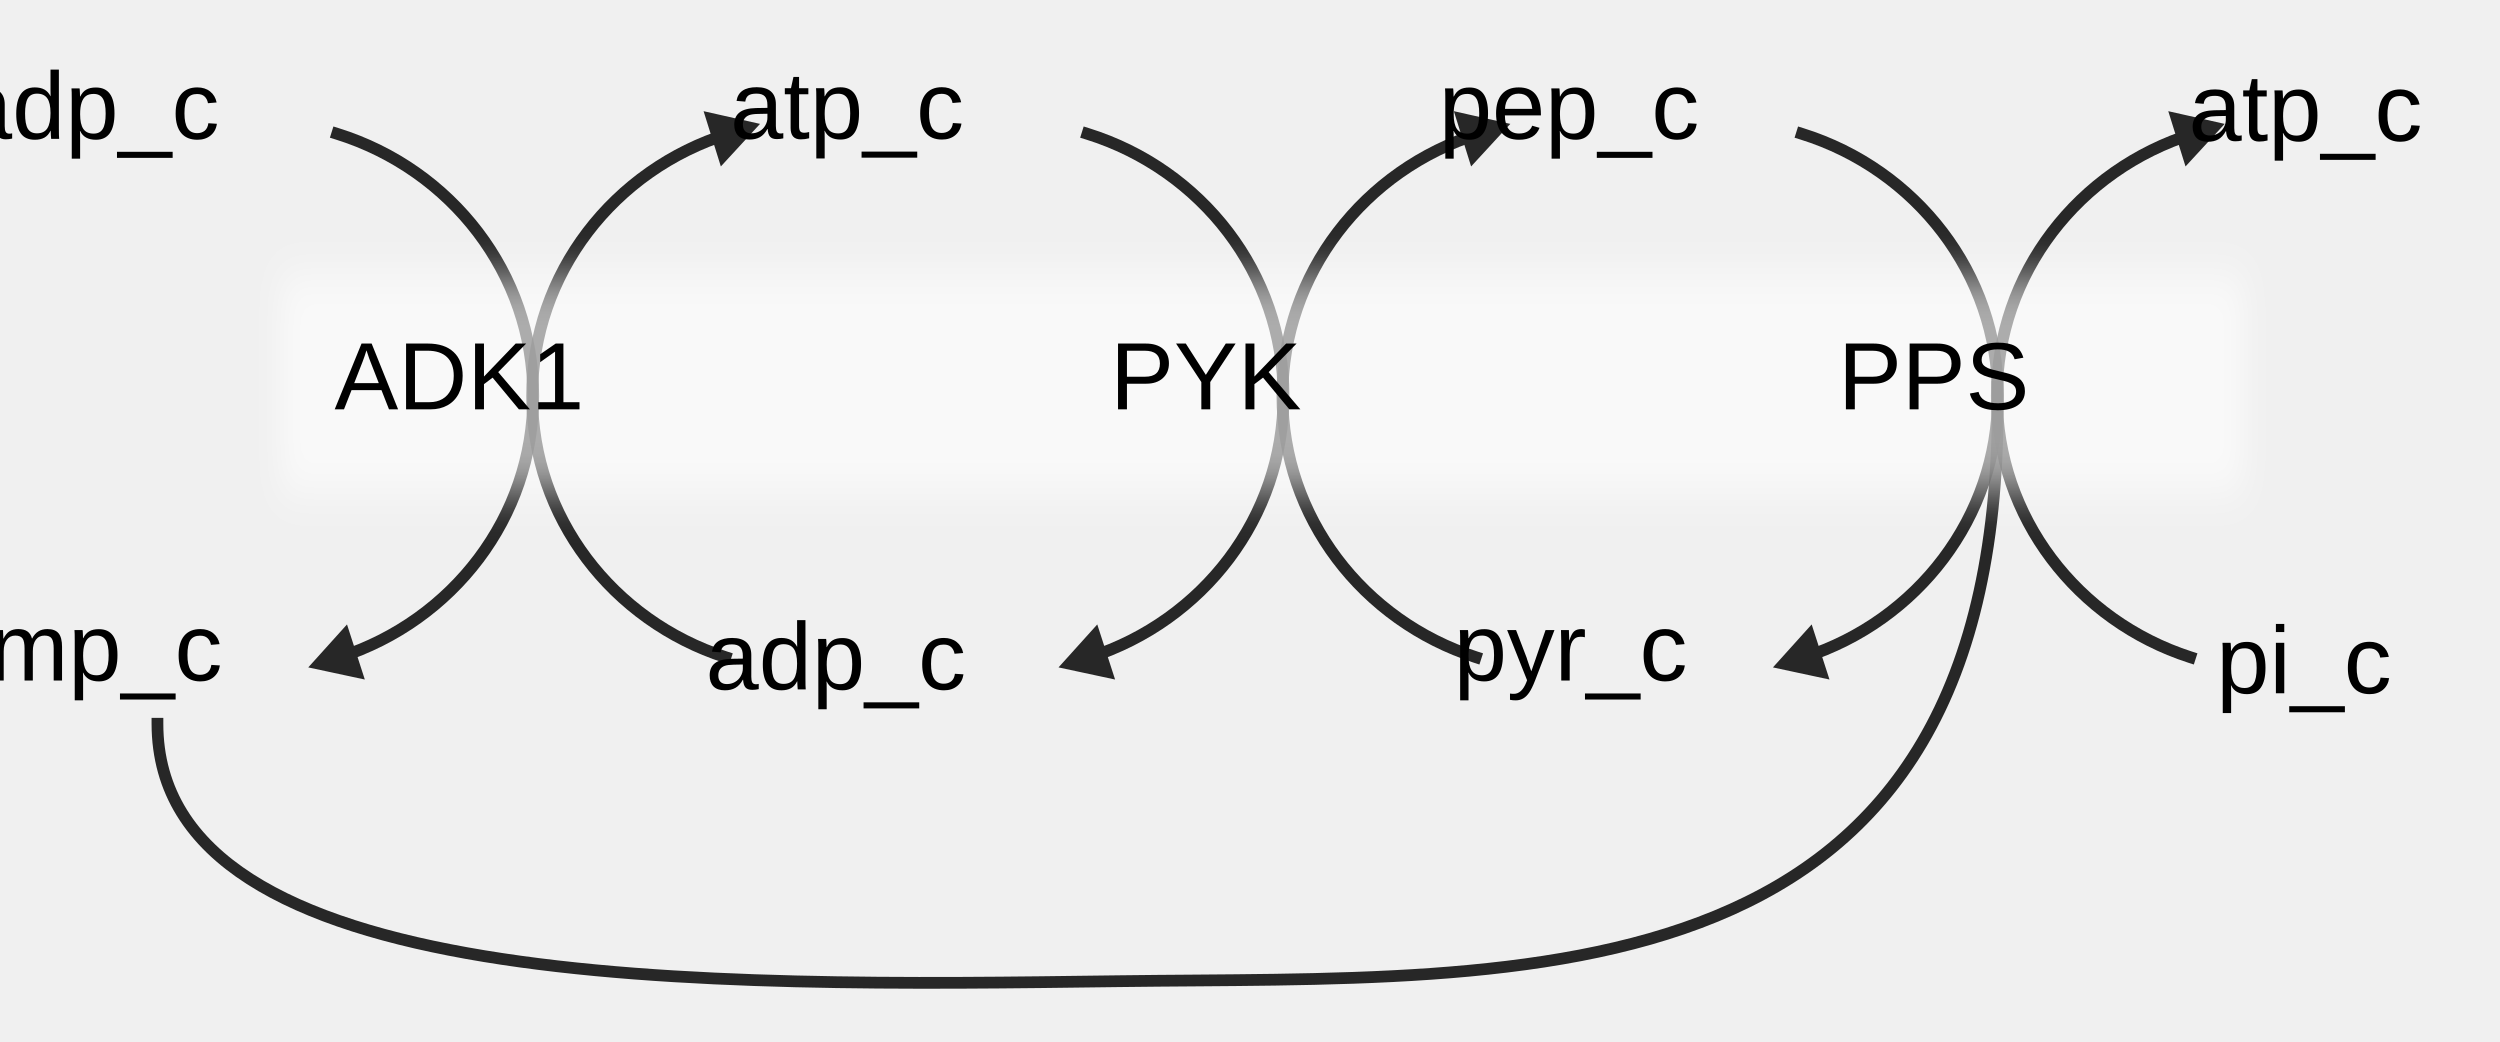
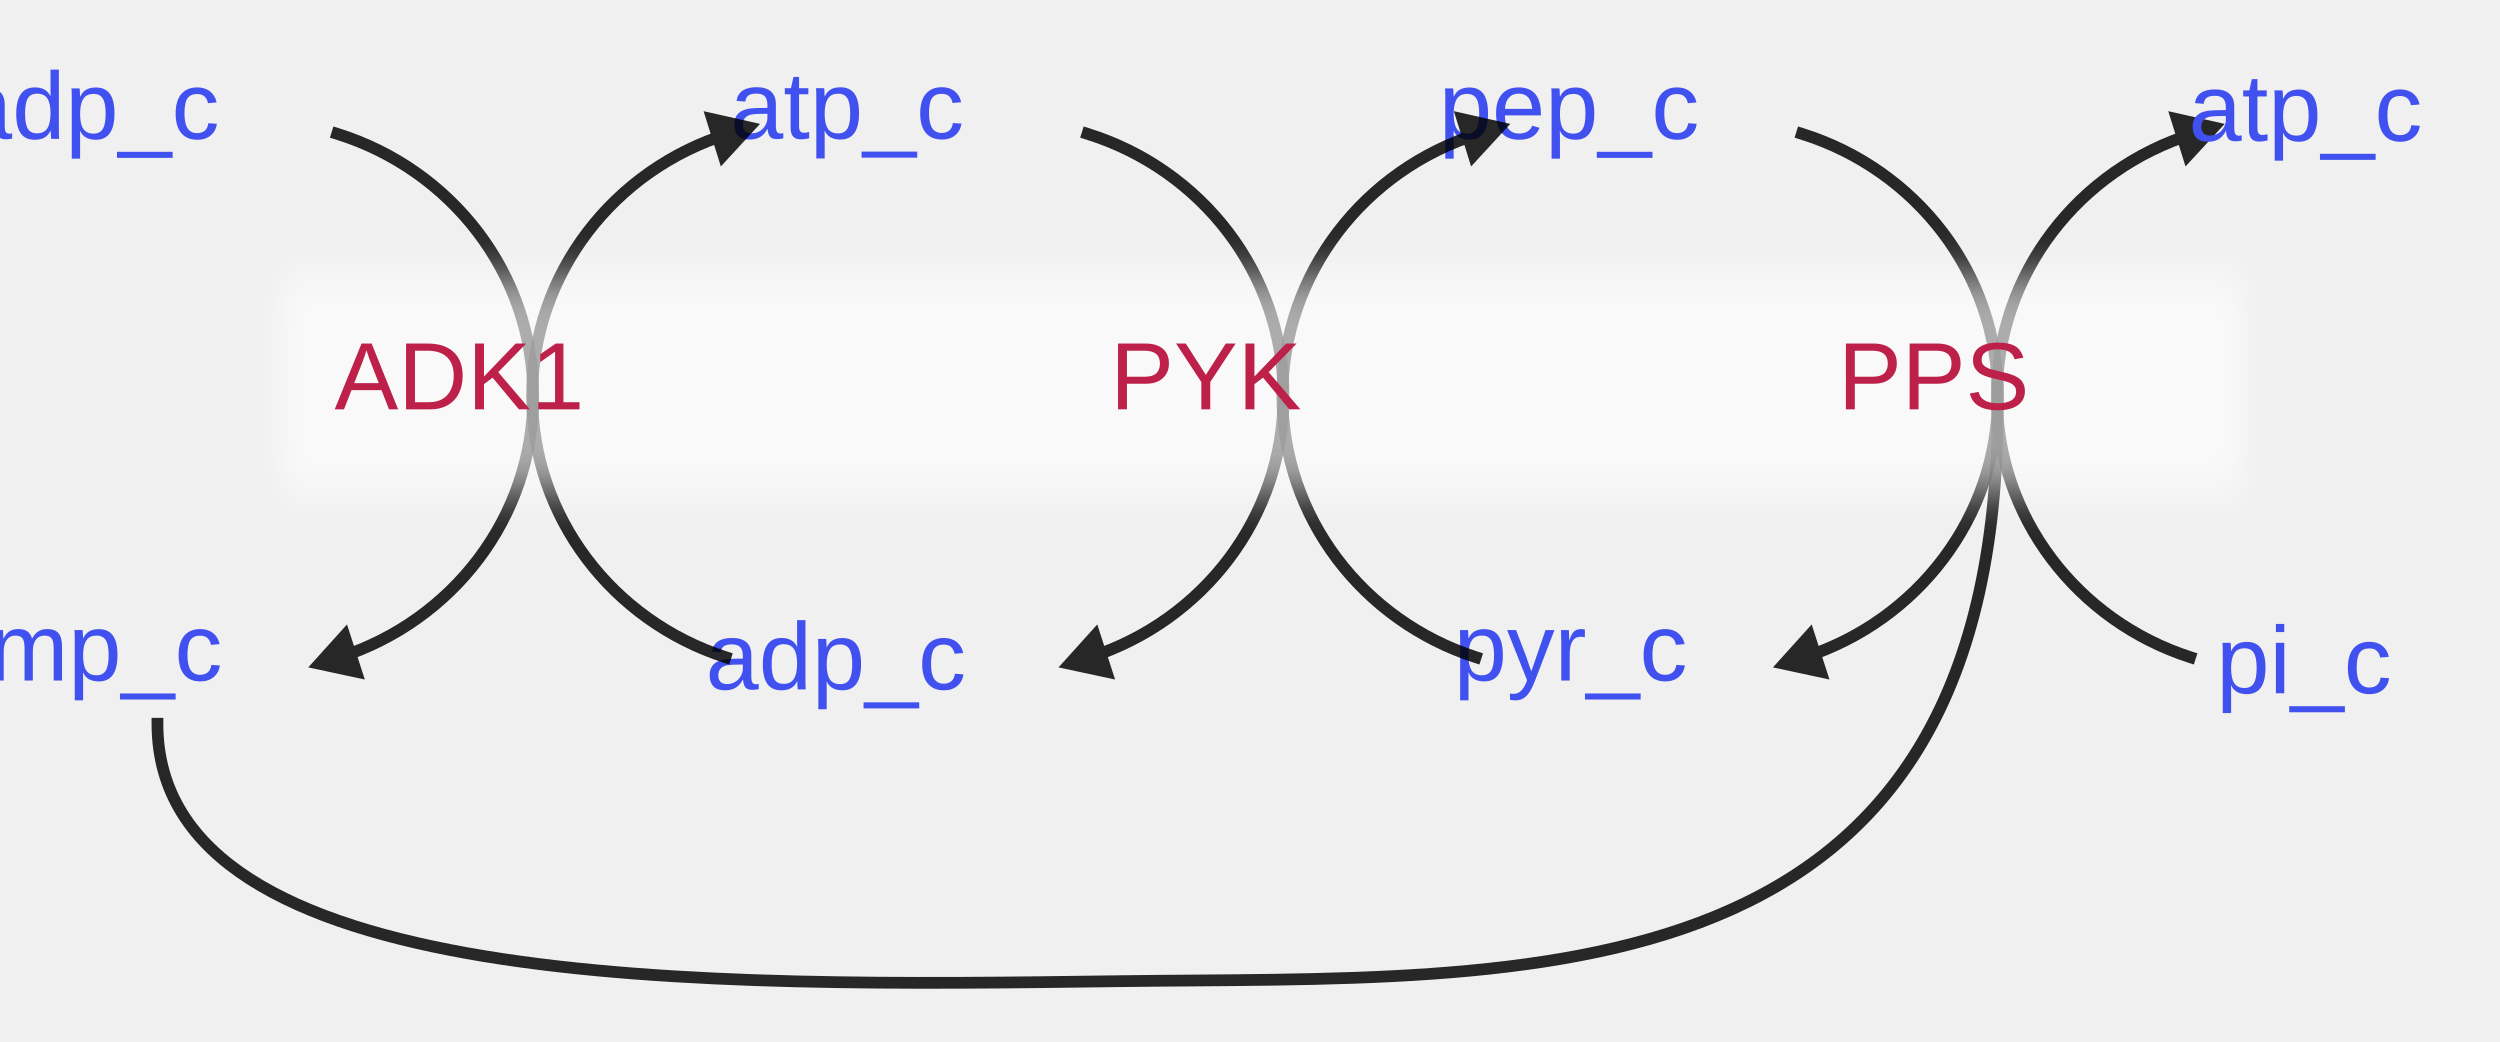
<svg xmlns="http://www.w3.org/2000/svg" width="12cm" height="5cm" viewBox="0 0 425.197 177.165" id="svg2" version="1.1">
  <defs id="defs4">
    <marker style="overflow:visible" id="marker4569" refX="0" refY="0" orient="auto">
      <path transform="scale(0.4,0.4)" style="fill:#000000;fill-opacity:1;fill-rule:evenodd;stroke:#000000;stroke-width:1pt;stroke-opacity:1" d="m 5.77,0 -8.65,5 0,-10 8.65,5 z" id="path4571" />
    </marker>
    <marker style="overflow:visible" id="marker10631" refX="0" refY="0" orient="auto">
      <path transform="scale(-0.4,-0.4)" style="fill:#000000;fill-opacity:1;fill-rule:evenodd;stroke:#000000;stroke-width:1pt;stroke-opacity:1" d="m 5.77,0 -8.65,5 0,-10 8.65,5 z" id="path10633" />
    </marker>
    <marker orient="auto" refY="0" refX="0" id="marker9611" style="overflow:visible">
      <path id="path9613" d="m 5.77,0 -8.65,5 0,-10 8.65,5 z" style="fill:#000000;fill-opacity:1;fill-rule:evenodd;stroke:#000000;stroke-width:1pt;stroke-opacity:1" transform="scale(0.4,0.4)" />
    </marker>
    <marker style="overflow:visible" id="marker8485" refX="0" refY="0" orient="auto">
      <path transform="scale(-0.4,-0.4)" style="fill:#000000;fill-opacity:1;fill-rule:evenodd;stroke:#000000;stroke-width:1pt;stroke-opacity:1" d="m 5.77,0 -8.65,5 0,-10 8.65,5 z" id="path8487" />
    </marker>
    <marker style="overflow:visible" id="marker8115" refX="0" refY="0" orient="auto">
      <path transform="scale(-0.4,-0.4)" style="fill:#000000;fill-opacity:1;fill-rule:evenodd;stroke:#000000;stroke-width:1pt;stroke-opacity:1" d="m 5.77,0 -8.65,5 0,-10 8.65,5 z" id="path8117" />
    </marker>
    <marker style="overflow:visible" id="marker3915" refX="0" refY="0" orient="auto">
      <path transform="scale(0.4,0.4)" style="fill:#000000;fill-opacity:1;fill-rule:evenodd;stroke:#000000;stroke-width:1pt;stroke-opacity:1" d="m 5.77,0 -8.65,5 0,-10 8.65,5 z" id="path3917" />
    </marker>
    <marker style="overflow:visible" id="marker3557" refX="0" refY="0" orient="auto">
      <path transform="scale(0.4,0.4)" style="fill:#000000;fill-opacity:1;fill-rule:evenodd;stroke:#000000;stroke-width:1pt;stroke-opacity:1" d="m 5.77,0 -8.65,5 0,-10 8.65,5 z" id="path3559" />
    </marker>
    <marker style="overflow:visible" id="marker8866" refX="0" refY="0" orient="auto">
      <path transform="scale(-0.4,-0.4)" style="fill:#000000;fill-opacity:1;fill-rule:evenodd;stroke:#000000;stroke-width:1pt;stroke-opacity:1" d="m 5.77,0 -8.65,5 0,-10 8.65,5 z" id="path8868" />
    </marker>
    <marker orient="auto" refY="0" refX="0" id="marker8448" style="overflow:visible">
      <path id="path8450" d="m 5.77,0 -8.65,5 0,-10 8.65,5 z" style="fill:#000000;fill-opacity:1;fill-rule:evenodd;stroke:#000000;stroke-width:1pt;stroke-opacity:1" transform="scale(0.4,0.4)" />
    </marker>
    <marker orient="auto" refY="0" refX="0" id="marker8324" style="overflow:visible">
      <path id="path8326" d="m 5.77,0 -8.65,5 0,-10 8.65,5 z" style="fill:#000000;fill-opacity:1;fill-rule:evenodd;stroke:#000000;stroke-width:1pt;stroke-opacity:1" transform="scale(-0.4,-0.4)" />
    </marker>
    <marker orient="auto" refY="0" refX="0" id="marker7512" style="overflow:visible">
      <path id="path7514" d="m 5.77,0 -8.65,5 0,-10 8.65,5 z" style="fill:#000000;fill-opacity:1;fill-rule:evenodd;stroke:#000000;stroke-width:1pt;stroke-opacity:1" transform="scale(0.4,0.4)" />
    </marker>
    <marker orient="auto" refY="0" refX="0" id="marker7298" style="overflow:visible">
      <path id="path7300" d="m 5.77,0 -8.65,5 0,-10 8.65,5 z" style="fill:#000000;fill-opacity:1;fill-rule:evenodd;stroke:#000000;stroke-width:1pt;stroke-opacity:1" transform="scale(0.4,0.4)" />
    </marker>
    <marker orient="auto" refY="0" refX="0" id="marker7098" style="overflow:visible">
      <path id="path7100" d="m 5.77,0 -8.65,5 0,-10 8.65,5 z" style="fill:#000000;fill-opacity:1;fill-rule:evenodd;stroke:#000000;stroke-width:1pt;stroke-opacity:1" transform="scale(-0.4,-0.4)" />
    </marker>
    <marker orient="auto" refY="0" refX="0" id="TriangleOutM" style="overflow:visible">
      <path id="path4292" d="m 5.77,0 -8.65,5 0,-10 8.65,5 z" style="fill-rule:evenodd;stroke:#000000;stroke-width:1pt" transform="scale(0.4,0.4)" />
    </marker>
    <marker orient="auto" refY="0" refX="0" id="TriangleInM" style="overflow:visible">
      <path id="path4283" d="m 5.77,0 -8.65,5 0,-10 8.65,5 z" style="fill-rule:evenodd;stroke:#000000;stroke-width:1pt" transform="scale(-0.4,-0.4)" />
    </marker>
    <marker orient="auto" refY="0" refX="0" id="marker6462" style="overflow:visible">
      <path id="path6464" d="m 5.77,0 -8.65,5 0,-10 8.65,5 z" style="fill:#000000;fill-opacity:1;fill-rule:evenodd;stroke:#000000;stroke-width:1pt;stroke-opacity:1" transform="scale(-0.4,-0.4)" />
    </marker>
    <marker style="overflow:visible" id="marker5271" refX="0" refY="0" orient="auto">
      <path transform="scale(0.4,0.4)" style="fill:#000000;fill-opacity:1;fill-rule:evenodd;stroke:#000000;stroke-width:1pt;stroke-opacity:1" d="m 5.77,0 -8.65,5 0,-10 8.65,5 z" id="path5273" />
    </marker>
    <marker style="overflow:visible" id="marker4733" refX="0" refY="0" orient="auto">
      <path transform="scale(0.4,0.4)" style="fill:#000000;fill-opacity:1;fill-rule:evenodd;stroke:#000000;stroke-width:1pt;stroke-opacity:1" d="m 5.77,0 -8.65,5 0,-10 8.65,5 z" id="path4735" />
    </marker>
    <marker style="overflow:visible" id="marker4681" refX="0" refY="0" orient="auto">
      <path transform="scale(-0.4,-0.4)" style="fill:#000000;fill-opacity:1;fill-rule:evenodd;stroke:#000000;stroke-width:1pt;stroke-opacity:1" d="m 5.77,0 -8.65,5 0,-10 8.65,5 z" id="path4683" />
    </marker>
    <marker style="overflow:visible" id="marker4635" refX="0" refY="0" orient="auto">
      <path transform="scale(0.4,0.4)" style="fill:#000000;fill-opacity:1;fill-rule:evenodd;stroke:#000000;stroke-width:1pt;stroke-opacity:1" d="m 5.77,0 -8.65,5 0,-10 8.65,5 z" id="path4637" />
    </marker>
    <marker style="overflow:visible" id="marker4531" refX="0" refY="0" orient="auto">
      <path transform="scale(-0.4,-0.4)" style="fill:#000000;fill-opacity:1;fill-rule:evenodd;stroke:#000000;stroke-width:1pt;stroke-opacity:1" d="m 5.77,0 -8.65,5 0,-10 8.65,5 z" id="path4533" />
    </marker>
    <marker orient="auto" refY="0" refX="0" id="Arrow2Mend" style="overflow:visible">
      <path id="path4174" style="fill:#000000;fill-opacity:1;fill-rule:evenodd;stroke:#000000;stroke-width:0.625;stroke-linejoin:round;stroke-opacity:1" d="M 8.719,4.034 -2.207,0.016 8.719,-4.002 c -1.745,2.372 -1.735,5.617 -6e-7,8.035 z" transform="scale(-0.6,-0.6)" />
    </marker>
    <marker orient="auto" refY="0" refX="0" id="Arrow1Mend" style="overflow:visible">
      <path id="path4156" d="M 0,0 5,-5 -12.5,0 5,5 0,0 Z" style="fill:#000000;fill-opacity:1;fill-rule:evenodd;stroke:#000000;stroke-width:1pt;stroke-opacity:1" transform="matrix(-0.4,0,0,-0.4,-4,0)" />
    </marker>
    <filter style="color-interpolation-filters:sRGB" id="filter9594" x="-0.013" width="1.025" y="-0.239" height="1.477">
      <feGaussianBlur stdDeviation="2.275" id="feGaussianBlur9596" />
    </filter>
  </defs>
  <g id="layer1" transform="translate(-8.932209,-872.4124)">
    <path id="path4567" d="m 35.71,995.503 c 0,46.098 93.678,44.71 163.537,43.789 69.859,-0.921 151.064,5.115 149.432,-101.078" style="opacity:0.839;fill:none;fill-opacity:1;stroke:#000000;stroke-width:2;stroke-linecap:square;stroke-linejoin:round;stroke-miterlimit:10;stroke-dasharray:none;stroke-dashoffset:0;stroke-opacity:1" />
-     <text xml:space="preserve" style="font-style:normal;font-variant:normal;font-weight:normal;font-stretch:normal;font-size:16.25px;line-height:125%;font-family:Arial;-inkscape-font-specification:'Arial, Normal';text-align:center;letter-spacing:0px;word-spacing:0px;writing-mode:lr-tb;text-anchor:middle;fill:#000000;fill-opacity:1;stroke:none;stroke-width:1px;stroke-linecap:butt;stroke-linejoin:miter;stroke-opacity:1" x="164.286" y="895.994" id="text5005">
+     <text xml:space="preserve" style="font-style:normal;font-variant:normal;font-weight:normal;font-stretch:normal;font-size:16.25px;line-height:125%;font-family:Arial;-inkscape-font-specification:'Arial, Normal';text-align:center;letter-spacing:0px;word-spacing:0px;writing-mode:lr-tb;text-anchor:middle;fill:#4051f0;fill-opacity:1;stroke:none;stroke-width:1px;stroke-linecap:butt;stroke-linejoin:miter;stroke-opacity:1;" x="164.286" y="895.994" id="text5005">
      <tspan id="tspan5007" x="164.286" y="895.994">atp_c</tspan>
    </text>
-     <text id="text5009" y="989.665" x="162.367" style="font-style:normal;font-variant:normal;font-weight:normal;font-stretch:normal;font-size:16.25px;line-height:125%;font-family:Arial;-inkscape-font-specification:'Arial, Normal';text-align:center;letter-spacing:0px;word-spacing:0px;writing-mode:lr-tb;text-anchor:middle;fill:#000000;fill-opacity:1;stroke:none;stroke-width:1px;stroke-linecap:butt;stroke-linejoin:miter;stroke-opacity:1" xml:space="preserve">
+     <text id="text5009" y="989.665" x="162.367" style="font-style:normal;font-variant:normal;font-weight:normal;font-stretch:normal;font-size:16.25px;line-height:125%;font-family:Arial;-inkscape-font-specification:'Arial, Normal';text-align:center;letter-spacing:0px;word-spacing:0px;writing-mode:lr-tb;text-anchor:middle;fill:#4051f0;fill-opacity:1;stroke:none;stroke-width:1px;stroke-linecap:butt;stroke-linejoin:miter;stroke-opacity:1;" xml:space="preserve">
      <tspan y="989.665" x="162.367" id="tspan5011">adp_c</tspan>
    </text>
    <path id="path5205" d="m 193.898,895.176 c 19.335,6.037 33.334,23.711 33.334,44.574 0,20.693 -13.771,38.249 -32.862,44.424" style="opacity:0.839;fill:none;fill-opacity:1;stroke:#000000;stroke-width:2;stroke-linecap:square;stroke-linejoin:round;stroke-miterlimit:10;stroke-dasharray:none;stroke-dashoffset:0;stroke-opacity:1;marker-end:url(#marker5271)" />
-     <text id="text5497" y="988.154" x="287.334" style="font-style:normal;font-variant:normal;font-weight:normal;font-stretch:normal;font-size:16.25px;line-height:125%;font-family:Arial;-inkscape-font-specification:'Arial, Normal';text-align:center;letter-spacing:0px;word-spacing:0px;writing-mode:lr-tb;text-anchor:middle;fill:#000000;fill-opacity:1;stroke:none;stroke-width:1px;stroke-linecap:butt;stroke-linejoin:miter;stroke-opacity:1" xml:space="preserve">
+     <text id="text5497" y="988.154" x="287.334" style="font-style:normal;font-variant:normal;font-weight:normal;font-stretch:normal;font-size:16.25px;line-height:125%;font-family:Arial;-inkscape-font-specification:'Arial, Normal';text-align:center;letter-spacing:0px;word-spacing:0px;writing-mode:lr-tb;text-anchor:middle;fill:#4051f0;fill-opacity:1;stroke:none;stroke-width:1px;stroke-linecap:butt;stroke-linejoin:miter;stroke-opacity:1;" xml:space="preserve">
      <tspan y="988.154" x="287.334" id="tspan5499">pyr_c</tspan>
    </text>
-     <text xml:space="preserve" style="font-style:normal;font-variant:normal;font-weight:normal;font-stretch:normal;font-size:16.25px;line-height:125%;font-family:Arial;-inkscape-font-specification:'Arial, Normal';text-align:center;letter-spacing:0px;word-spacing:0px;writing-mode:lr-tb;text-anchor:middle;fill:#000000;fill-opacity:1;stroke:none;stroke-width:1px;stroke-linecap:butt;stroke-linejoin:miter;stroke-opacity:1" x="287.08" y="896.028" id="text5501">
+     <text xml:space="preserve" style="font-style:normal;font-variant:normal;font-weight:normal;font-stretch:normal;font-size:16.25px;line-height:125%;font-family:Arial;-inkscape-font-specification:'Arial, Normal';text-align:center;letter-spacing:0px;word-spacing:0px;writing-mode:lr-tb;text-anchor:middle;fill:#4051f0;fill-opacity:1;stroke:none;stroke-width:1px;stroke-linecap:butt;stroke-linejoin:miter;stroke-opacity:1;" x="287.08" y="896.028" id="text5501">
      <tspan id="tspan5503" x="287.08" y="896.028">pep_c</tspan>
    </text>
    <path style="opacity:0.839;fill:none;fill-opacity:1;stroke:#000000;stroke-width:2;stroke-linecap:square;stroke-linejoin:round;stroke-miterlimit:10;stroke-dasharray:none;stroke-dashoffset:0;stroke-opacity:1;marker-start:url(#marker6462)" d="m 260.378,895.176 c -19.335,6.037 -33.334,23.711 -33.334,44.574 0,20.693 13.771,38.249 32.862,44.424" id="path6460" />
    <path style="opacity:0.839;fill:none;fill-opacity:1;stroke:#000000;stroke-width:2;stroke-linecap:square;stroke-linejoin:round;stroke-miterlimit:10;stroke-dasharray:none;stroke-dashoffset:0;stroke-opacity:1;marker-end:url(#marker7512)" d="m 315.403,895.176 c 19.335,6.037 33.334,23.711 33.334,44.574 0,20.693 -13.771,38.249 -32.862,44.424" id="path7408" />
    <path id="path7410" d="m 381.883,895.176 c -19.335,6.037 -33.334,23.711 -33.334,44.574 0,20.693 13.771,38.249 32.862,44.424" style="opacity:0.839;fill:none;fill-opacity:1;stroke:#000000;stroke-width:2;stroke-linecap:square;stroke-linejoin:round;stroke-miterlimit:10;stroke-dasharray:none;stroke-dashoffset:0;stroke-opacity:1;marker-start:url(#marker8485)" />
-     <text xml:space="preserve" style="font-style:normal;font-variant:normal;font-weight:normal;font-stretch:normal;font-size:16.25px;line-height:125%;font-family:Arial;-inkscape-font-specification:'Arial, Normal';text-align:center;letter-spacing:0px;word-spacing:0px;writing-mode:lr-tb;text-anchor:middle;fill:#000000;fill-opacity:1;stroke:none;stroke-width:1px;stroke-linecap:butt;stroke-linejoin:miter;stroke-opacity:1" x="412.33" y="896.367" id="text7786">
+     <text xml:space="preserve" style="font-style:normal;font-variant:normal;font-weight:normal;font-stretch:normal;font-size:16.25px;line-height:125%;font-family:Arial;-inkscape-font-specification:'Arial, Normal';text-align:center;letter-spacing:0px;word-spacing:0px;writing-mode:lr-tb;text-anchor:middle;fill:#4051f0;fill-opacity:1;stroke:none;stroke-width:1px;stroke-linecap:butt;stroke-linejoin:miter;stroke-opacity:1;" x="412.33" y="896.367" id="text7786">
      <tspan id="tspan7788" x="412.33" y="896.367">atp_c</tspan>
    </text>
-     <text id="text7790" y="990.316" x="412.076" style="font-style:normal;font-variant:normal;font-weight:normal;font-stretch:normal;font-size:16.25px;line-height:125%;font-family:Arial;-inkscape-font-specification:'Arial, Normal';text-align:center;letter-spacing:0px;word-spacing:0px;writing-mode:lr-tb;text-anchor:middle;fill:#000000;fill-opacity:1;stroke:none;stroke-width:1px;stroke-linecap:butt;stroke-linejoin:miter;stroke-opacity:1" xml:space="preserve">
+     <text id="text7790" y="990.316" x="412.076" style="font-style:normal;font-variant:normal;font-weight:normal;font-stretch:normal;font-size:16.25px;line-height:125%;font-family:Arial;-inkscape-font-specification:'Arial, Normal';text-align:center;letter-spacing:0px;word-spacing:0px;writing-mode:lr-tb;text-anchor:middle;fill:#4051f0;fill-opacity:1;stroke:none;stroke-width:1px;stroke-linecap:butt;stroke-linejoin:miter;stroke-opacity:1;" xml:space="preserve">
      <tspan y="990.316" x="412.076" id="tspan7792">pi_c</tspan>
    </text>
    <path style="opacity:0.839;fill:none;fill-opacity:1;stroke:#000000;stroke-width:2;stroke-linecap:square;stroke-linejoin:round;stroke-miterlimit:10;stroke-dasharray:none;stroke-dashoffset:0;stroke-opacity:1;marker-end:url(#marker8448)" d="m 66.293,895.176 c 19.335,6.037 33.334,23.711 33.334,44.574 0,20.693 -13.771,38.249 -32.862,44.424" id="path8312" />
    <path id="path8314" d="m 132.773,895.176 c -19.335,6.037 -33.334,23.711 -33.334,44.574 0,20.693 13.771,38.249 32.862,44.424" style="opacity:0.839;fill:none;fill-opacity:1;stroke:#000000;stroke-width:2;stroke-linecap:square;stroke-linejoin:round;stroke-miterlimit:10;stroke-dasharray:none;stroke-dashoffset:0;stroke-opacity:1;marker-start:url(#marker8866)" />
-     <text xml:space="preserve" style="font-style:normal;font-variant:normal;font-weight:normal;font-stretch:normal;font-size:16.25px;line-height:125%;font-family:Arial;-inkscape-font-specification:'Arial, Normal';text-align:center;letter-spacing:0px;word-spacing:0px;writing-mode:lr-tb;text-anchor:middle;fill:#000000;fill-opacity:1;stroke:none;stroke-width:1px;stroke-linecap:butt;stroke-linejoin:miter;stroke-opacity:1" x="33.649" y="988.154" id="text9564">
+     <text xml:space="preserve" style="font-style:normal;font-variant:normal;font-weight:normal;font-stretch:normal;font-size:16.25px;line-height:125%;font-family:Arial;-inkscape-font-specification:'Arial, Normal';text-align:center;letter-spacing:0px;word-spacing:0px;writing-mode:lr-tb;text-anchor:middle;fill:#4051f0;fill-opacity:1;stroke:none;stroke-width:1px;stroke-linecap:butt;stroke-linejoin:miter;stroke-opacity:1;" x="33.649" y="988.154" id="text9564">
      <tspan id="tspan9566" x="33.649" y="988.154">amp_c</tspan>
    </text>
-     <text id="text9568" y="896.028" x="35.394" style="font-style:normal;font-variant:normal;font-weight:normal;font-stretch:normal;font-size:16.25px;line-height:125%;font-family:Arial;-inkscape-font-specification:'Arial, Normal';text-align:center;letter-spacing:0px;word-spacing:0px;writing-mode:lr-tb;text-anchor:middle;fill:#000000;fill-opacity:1;stroke:none;stroke-width:1px;stroke-linecap:butt;stroke-linejoin:miter;stroke-opacity:1" xml:space="preserve">
+     <text id="text9568" y="896.028" x="35.394" style="font-style:normal;font-variant:normal;font-weight:normal;font-stretch:normal;font-size:16.25px;line-height:125%;font-family:Arial;-inkscape-font-specification:'Arial, Normal';text-align:center;letter-spacing:0px;word-spacing:0px;writing-mode:lr-tb;text-anchor:middle;fill:#4051f0;fill-opacity:1;stroke:none;stroke-width:1px;stroke-linecap:butt;stroke-linejoin:miter;stroke-opacity:1;" xml:space="preserve">
      <tspan y="896.028" x="35.394" id="tspan9570">adp_c</tspan>
    </text>
    <rect style="opacity:1;fill:#ffffff;fill-opacity:0.615;stroke:none;stroke-width:2;stroke-linecap:square;stroke-linejoin:round;stroke-miterlimit:10;stroke-dasharray:none;stroke-dashoffset:0;stroke-opacity:1;filter:url(#filter9594)" id="rect9588" width="311.851" height="22.877" x="142.349" y="387.9" transform="matrix(1.070562,0,0,1.620136,-95.69216,290.7262)" />
-     <text xml:space="preserve" style="font-style:normal;font-variant:normal;font-weight:normal;font-stretch:normal;font-size:16.25px;line-height:125%;font-family:Arial;-inkscape-font-specification:'Arial, Normal';text-align:center;letter-spacing:0px;word-spacing:0px;writing-mode:lr-tb;text-anchor:middle;fill:#000000;fill-opacity:1;stroke:none;stroke-width:1px;stroke-linecap:butt;stroke-linejoin:miter;stroke-opacity:1" x="98.341" y="942.03" id="text9572">
+     <text xml:space="preserve" style="font-style:normal;font-variant:normal;font-weight:normal;font-stretch:normal;font-size:16.25px;line-height:125%;font-family:Arial;-inkscape-font-specification:'Arial, Normal';text-align:center;letter-spacing:0px;word-spacing:0px;writing-mode:lr-tb;text-anchor:middle;fill:#bd2049;fill-opacity:1;stroke:none;stroke-width:1px;stroke-linecap:butt;stroke-linejoin:miter;stroke-opacity:1;" x="98.341" y="942.03" id="text9572">
      <tspan id="tspan9574" x="98.341" y="942.03">ADK1</tspan>
    </text>
-     <text id="text9576" y="942.03" x="225.303" style="font-style:normal;font-variant:normal;font-weight:normal;font-stretch:normal;font-size:16.25px;line-height:125%;font-family:Arial;-inkscape-font-specification:'Arial, Normal';text-align:center;letter-spacing:0px;word-spacing:0px;writing-mode:lr-tb;text-anchor:middle;fill:#000000;fill-opacity:1;stroke:none;stroke-width:1px;stroke-linecap:butt;stroke-linejoin:miter;stroke-opacity:1" xml:space="preserve">
+     <text id="text9576" y="942.03" x="225.303" style="font-style:normal;font-variant:normal;font-weight:normal;font-stretch:normal;font-size:16.25px;line-height:125%;font-family:Arial;-inkscape-font-specification:'Arial, Normal';text-align:center;letter-spacing:0px;word-spacing:0px;writing-mode:lr-tb;text-anchor:middle;fill:#bd2049;fill-opacity:1;stroke:none;stroke-width:1px;stroke-linecap:butt;stroke-linejoin:miter;stroke-opacity:1;" xml:space="preserve">
      <tspan y="942.03" x="225.303" id="tspan9578">PYK</tspan>
    </text>
-     <text xml:space="preserve" style="font-style:normal;font-variant:normal;font-weight:normal;font-stretch:normal;font-size:16.25px;line-height:125%;font-family:Arial;-inkscape-font-specification:'Arial, Normal';text-align:center;letter-spacing:0px;word-spacing:0px;writing-mode:lr-tb;text-anchor:middle;fill:#000000;fill-opacity:1;stroke:none;stroke-width:1px;stroke-linecap:butt;stroke-linejoin:miter;stroke-opacity:1" x="349.098" y="942.03" id="text9580">
+     <text xml:space="preserve" style="font-style:normal;font-variant:normal;font-weight:normal;font-stretch:normal;font-size:16.25px;line-height:125%;font-family:Arial;-inkscape-font-specification:'Arial, Normal';text-align:center;letter-spacing:0px;word-spacing:0px;writing-mode:lr-tb;text-anchor:middle;fill:#bd2049;fill-opacity:1;stroke:none;stroke-width:1px;stroke-linecap:butt;stroke-linejoin:miter;stroke-opacity:1;" x="349.098" y="942.03" id="text9580">
      <tspan id="tspan9582" x="349.098" y="942.03">PPS</tspan>
    </text>
  </g>
</svg>
